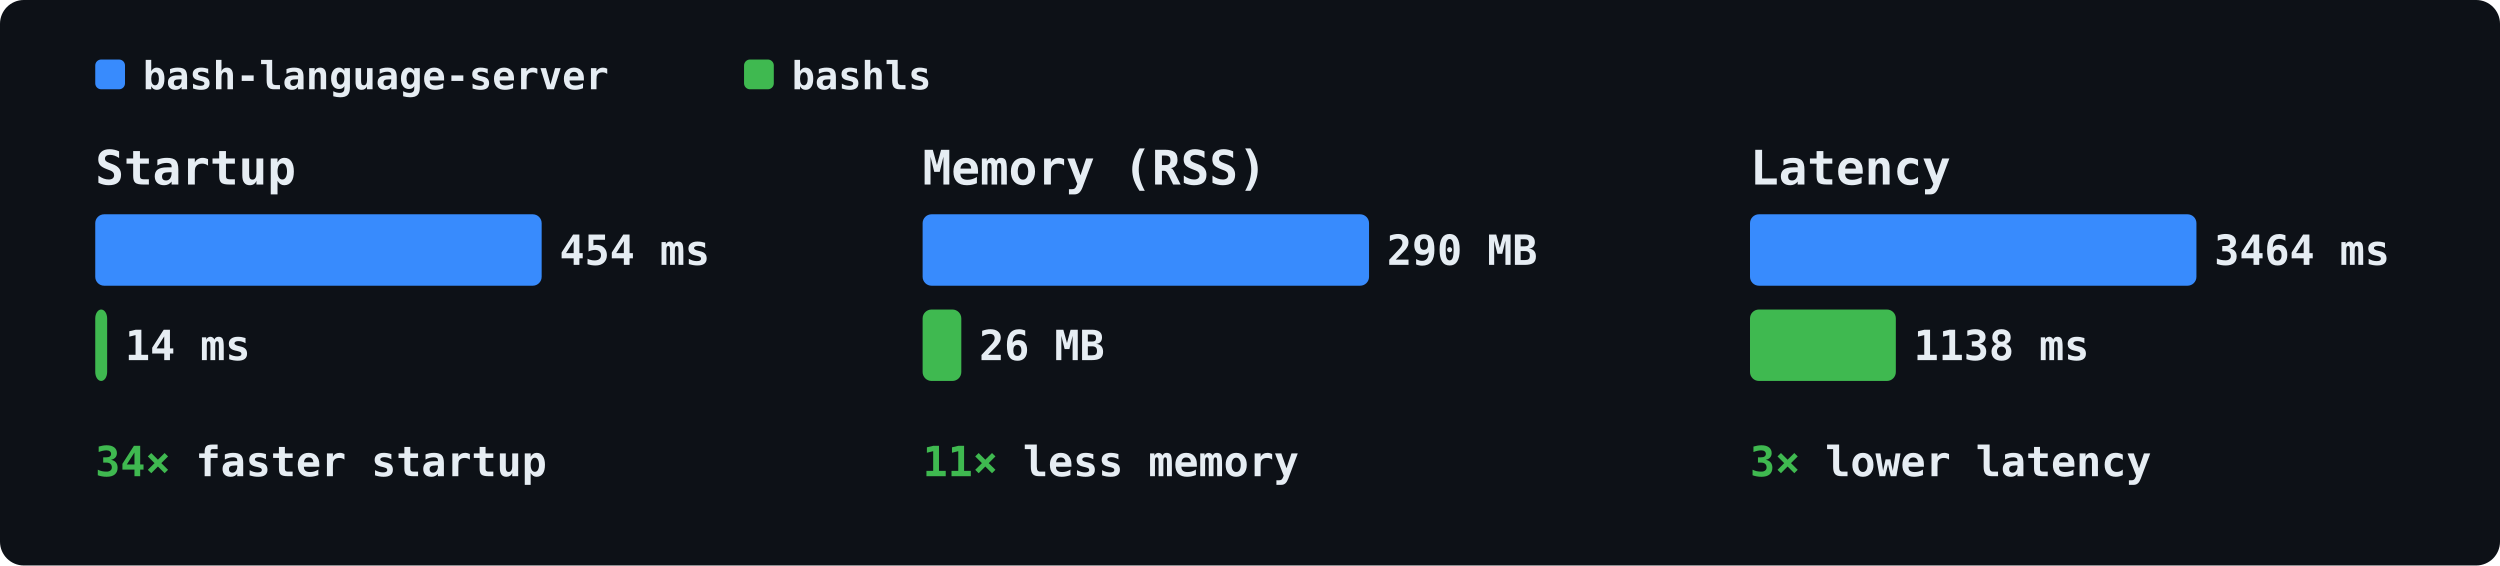
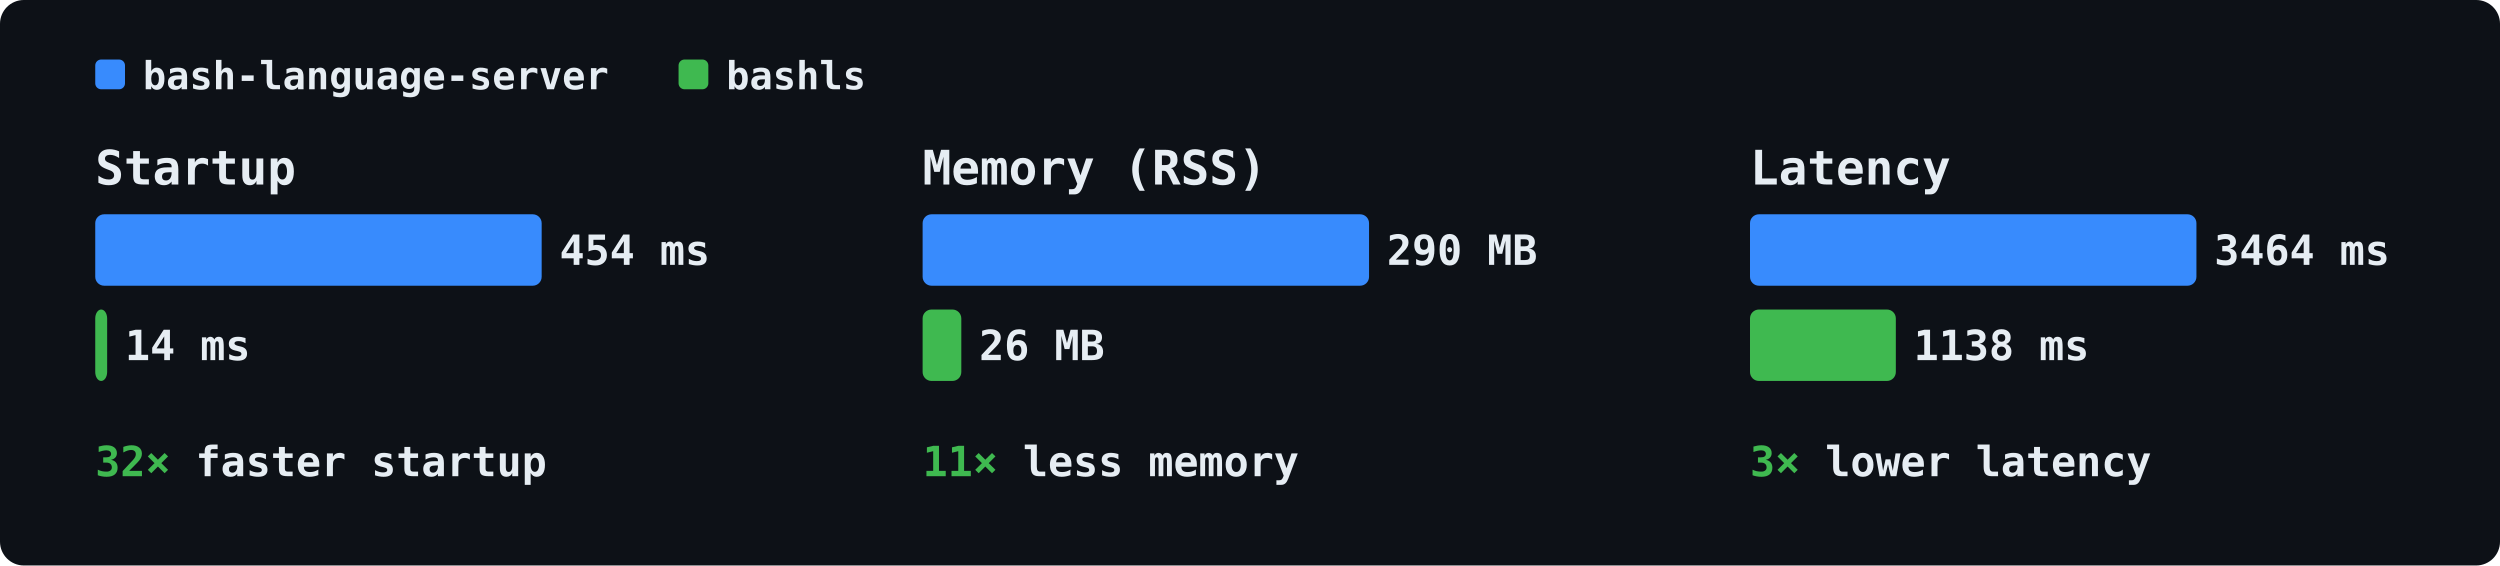
<svg xmlns="http://www.w3.org/2000/svg" width="840" height="190" font-family="ui-monospace,SFMono-Regular,Menlo,Monaco,Consolas,monospace" font-size="14">
  <rect width="840" height="190" fill="#0d1117" rx="8" />
  <rect x="32" y="20" width="10" height="10" fill="#388bfd" rx="2" />
  <text x="48" y="30" fill="#e6edf3" font-size="13" font-weight="600">bash-language-server</text>
-   <rect x="250" y="20" width="10" height="10" fill="#3fb950" rx="2" />
-   <text x="266" y="30" fill="#e6edf3" font-size="13" font-weight="600">bashls</text>
+   <rect x="228" y="20" width="10" height="10" fill="#3fb950" rx="2" />
+   <text x="244" y="30" fill="#e6edf3" font-size="13" font-weight="600">bashls</text>
  <text x="32" y="62" fill="#e6edf3" font-size="16" font-weight="600">Startup</text>
  <rect x="32" y="72" width="150" height="24" fill="#388bfd" rx="3" />
  <text x="188" y="89" fill="#e6edf3" font-size="14" font-weight="600">454 ms</text>
  <rect x="32" y="104" width="4" height="24" fill="#3fb950" rx="3" />
  <text x="42" y="121" fill="#e6edf3" font-size="14" font-weight="600">14 ms</text>
  <text x="32" y="160" fill="#e6edf3" font-size="14" font-weight="600">
-     <tspan fill="#3fb950">34×</tspan> faster startup</text>
+     <tspan fill="#3fb950">32×</tspan> faster startup</text>
  <text x="310" y="62" fill="#e6edf3" font-size="16" font-weight="600">Memory (RSS)</text>
  <rect x="310" y="72" width="150" height="24" fill="#388bfd" rx="3" />
  <text x="466" y="89" fill="#e6edf3" font-size="14" font-weight="600">290 MB</text>
  <rect x="310" y="104" width="13" height="24" fill="#3fb950" rx="3" />
  <text x="329" y="121" fill="#e6edf3" font-size="14" font-weight="600">26 MB</text>
  <text x="310" y="160" fill="#e6edf3" font-size="14" font-weight="600">
    <tspan fill="#3fb950">11×</tspan> less memory</text>
  <text x="588" y="62" fill="#e6edf3" font-size="16" font-weight="600">Latency</text>
  <rect x="588" y="72" width="150" height="24" fill="#388bfd" rx="3" />
  <text x="744" y="89" fill="#e6edf3" font-size="14" font-weight="600">3464 ms</text>
  <rect x="588" y="104" width="49" height="24" fill="#3fb950" rx="3" />
  <text x="643" y="121" fill="#e6edf3" font-size="14" font-weight="600">1138 ms</text>
  <text x="588" y="160" fill="#e6edf3" font-size="14" font-weight="600">
    <tspan fill="#3fb950">3×</tspan> lower latency</text>
</svg>
